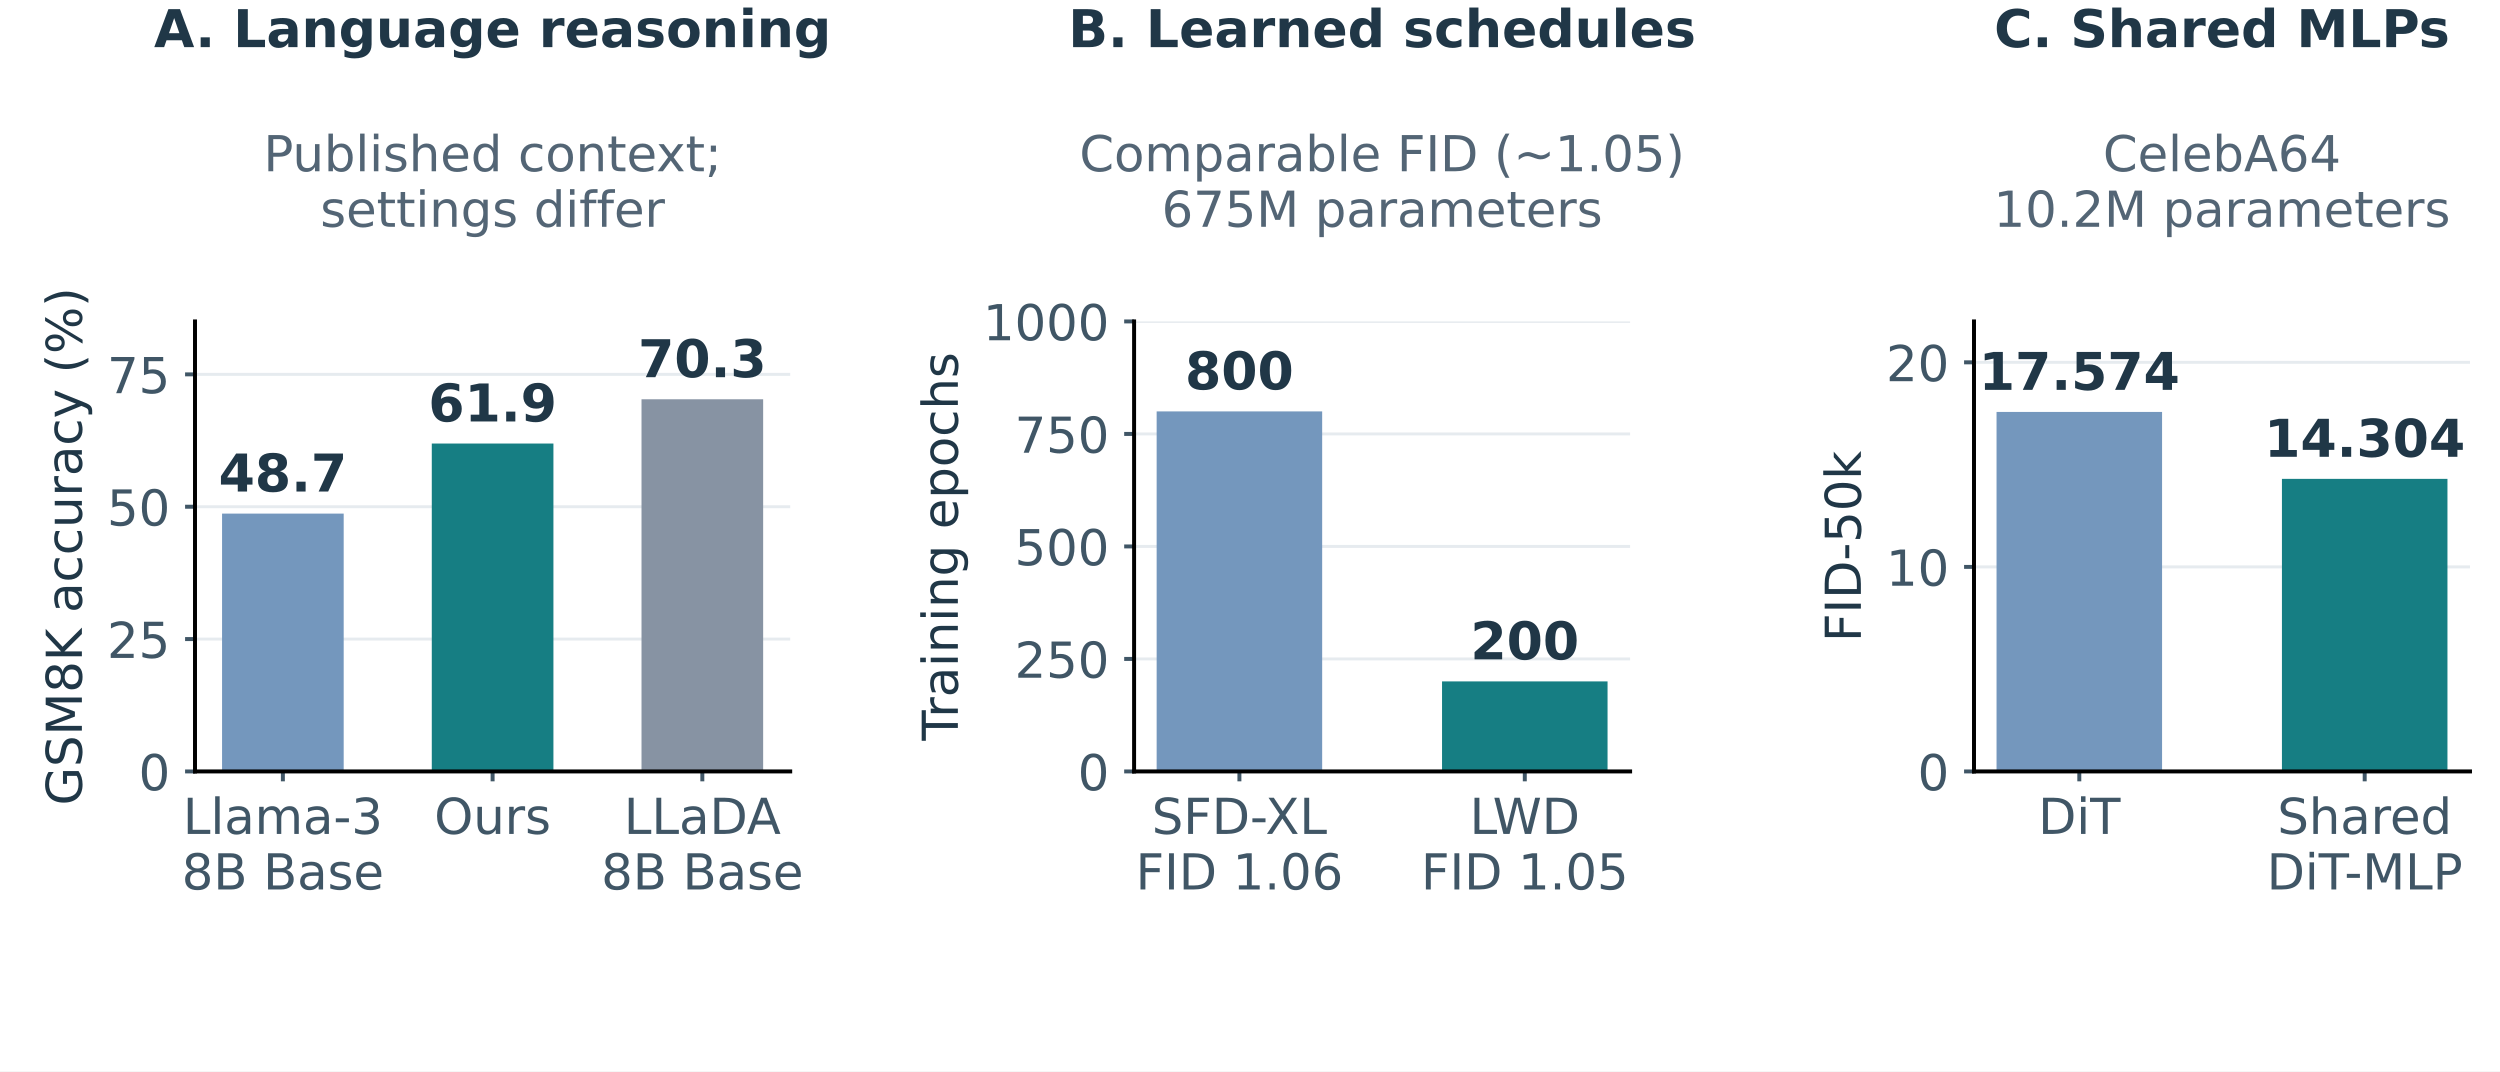
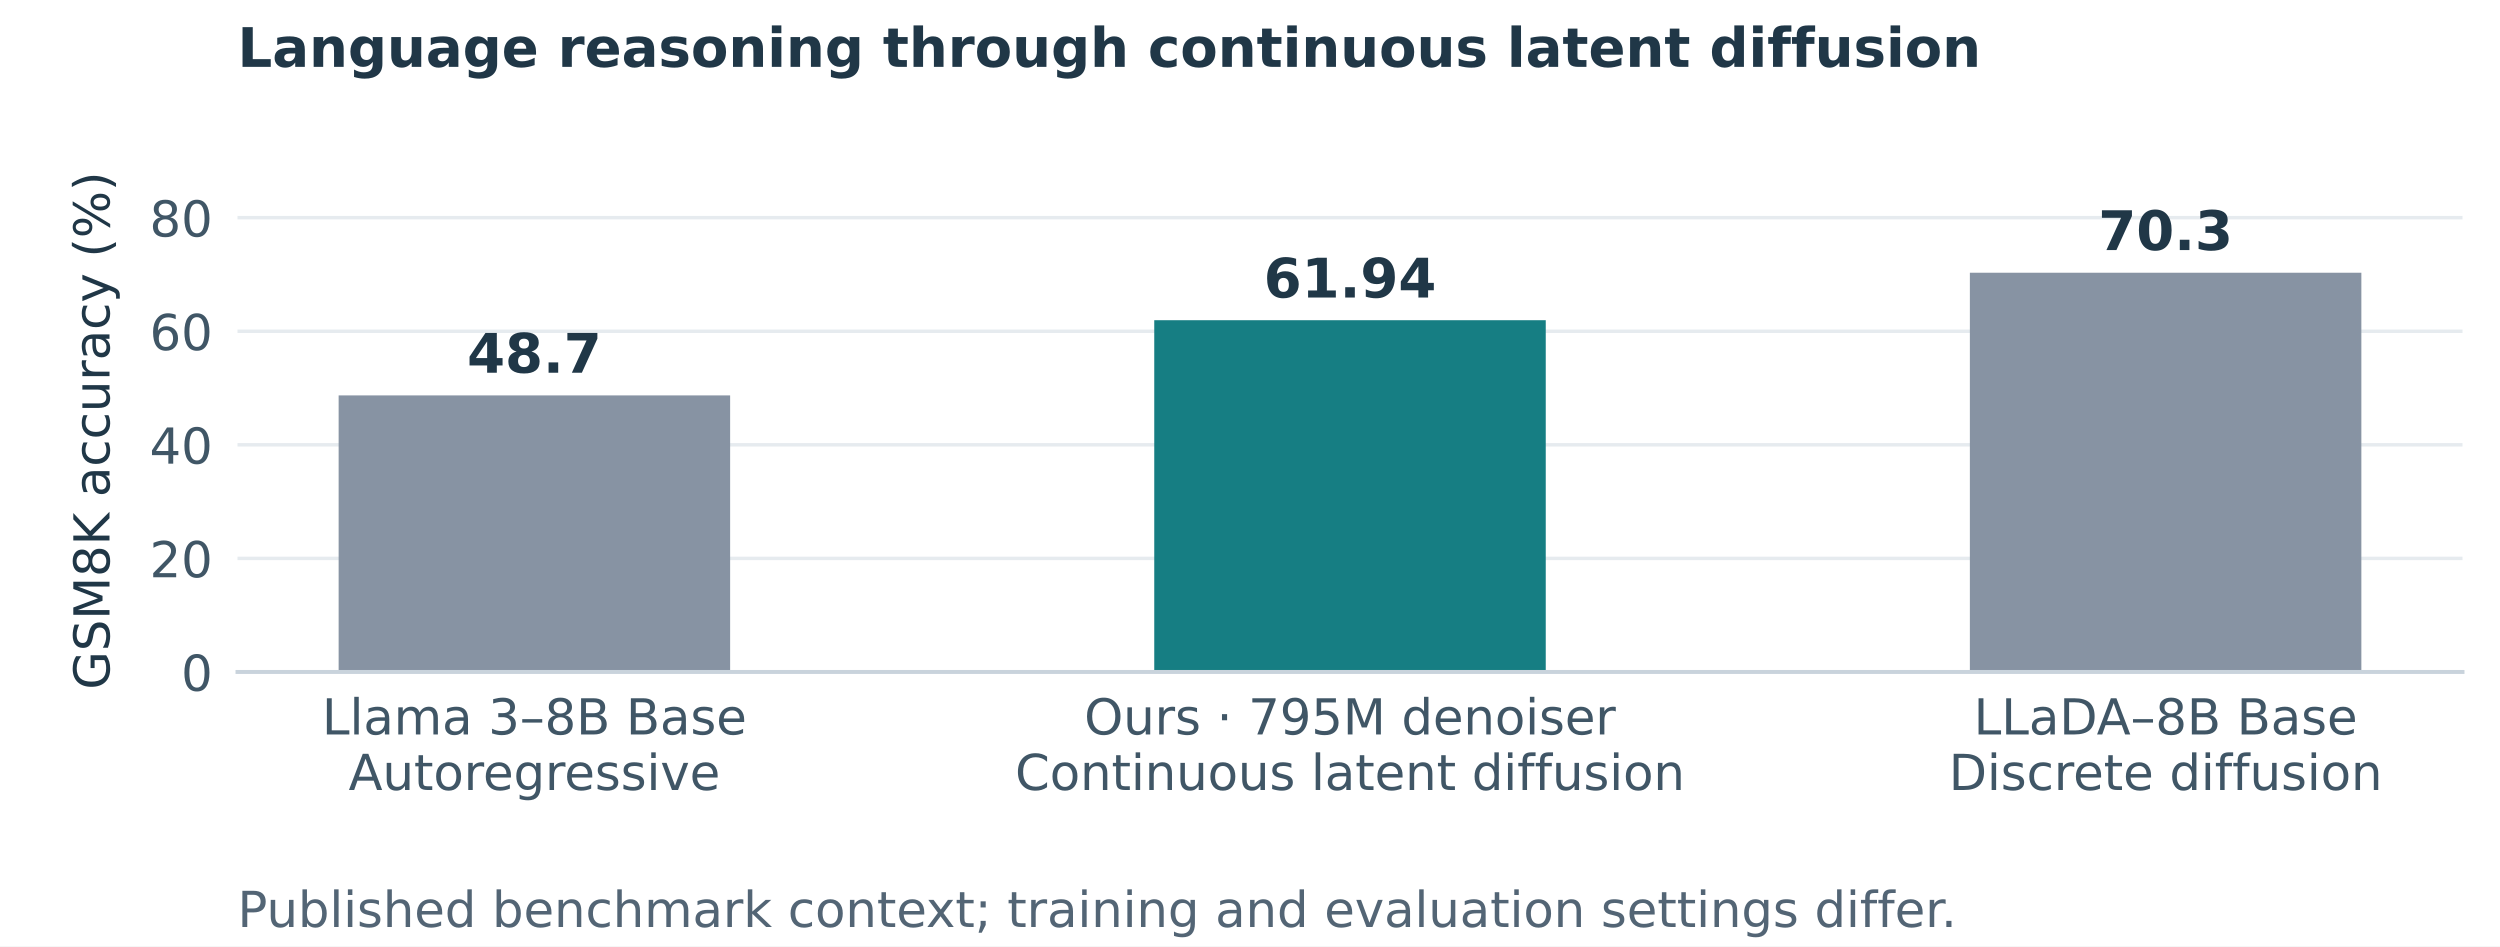
- <svg xmlns="http://www.w3.org/2000/svg" xmlns:xlink="http://www.w3.org/1999/xlink" width="504pt" height="216pt" viewBox="0 0 504 216" version="1.1">
+ <svg xmlns="http://www.w3.org/2000/svg" width="504pt" height="190.8pt" viewBox="0 0 504 190.8" version="1.1">
  <defs>
    <style type="text/css">*{stroke-linejoin: round; stroke-linecap: butt}</style>
  </defs>
  <g id="figure_1">
    <g id="patch_1">
-       <path d="M 0 216  L 504 216  L 504 0  L 0 0  z " style="fill: #ffffff" />
+       <path d="M 0 190.8  L 504 190.8  L 504 0  L 0 0  z " style="fill: #ffffff" />
    </g>
    <g id="axes_1">
      <g id="patch_2">
-         <path d="M 39.312 155.52  L 159.305 155.52  L 159.305 64.8  L 39.312 64.8  z " style="fill: #ffffff" />
+         <path d="M 47.88 135.468  L 496.44 135.468  L 496.44 38.16  L 47.88 38.16  z " style="fill: #ffffff" />
      </g>
      <g id="matplotlib.axis_1">
        <g id="xtick_1">
-           <g id="line2d_1">
-             <defs>
-               <path id="m5fabb7701b" d="M 0 0  L 0 2  " style="stroke: #405666; stroke-width: 0.8" />
-             </defs>
-             <g>
-               <use xlink:href="#m5fabb7701b" x="57.028" y="155.52" style="fill: #405666; stroke: #405666; stroke-width: 0.8" />
-             </g>
-           </g>
+           <g id="line2d_1" />
          <g id="text_1">
-             <text style="font-size: 10px; font-family: 'DejaVu Sans'; fill: #405666" transform="translate(36.86908 168.1184)">Llama-3</text>
-             <text style="font-size: 10px; font-family: 'DejaVu Sans'; fill: #405666" transform="translate(36.65111 179.3162)">8B Base</text>
+             <text style="font-size: 10px; font-family: 'DejaVu Sans'; fill: #405666" transform="translate(64.91154 148.0664)">Llama 3–8B Base</text>
+             <text style="font-size: 10px; font-family: 'DejaVu Sans'; fill: #405666" transform="translate(70.2756 159.2643)">Autoregressive</text>
          </g>
        </g>
        <g id="xtick_2">
-           <g id="line2d_2">
-             <g>
-               <use xlink:href="#m5fabb7701b" x="99.309" y="155.52" style="fill: #405666; stroke: #405666; stroke-width: 0.8" />
-             </g>
-           </g>
+           <g id="line2d_2" />
          <g id="text_2">
-             <text style="font-size: 10px; font-family: 'DejaVu Sans'; text-anchor: middle; fill: #405666" x="99.309" y="168.118" transform="rotate(-0 99.30851 168.1184)">Ours</text>
+             <text style="font-size: 10px; font-family: 'DejaVu Sans'; fill: #405666" transform="translate(218.5764 148.0664)">Ours · 795M denoiser</text>
+             <text style="font-size: 10px; font-family: 'DejaVu Sans'; fill: #405666" transform="translate(204.6498 159.2643)">Continuous latent diffusion</text>
          </g>
        </g>
        <g id="xtick_3">
-           <g id="line2d_3">
-             <g>
-               <use xlink:href="#m5fabb7701b" x="141.589" y="155.52" style="fill: #405666; stroke: #405666; stroke-width: 0.8" />
-             </g>
-           </g>
+           <g id="line2d_3" />
          <g id="text_3">
-             <text style="font-size: 10px; font-family: 'DejaVu Sans'; fill: #405666" transform="translate(125.7706 168.1184)">LLaDA</text>
-             <text style="font-size: 10px; font-family: 'DejaVu Sans'; fill: #405666" transform="translate(121.2128 179.3162)">8B Base</text>
+             <text style="font-size: 10px; font-family: 'DejaVu Sans'; fill: #405666" transform="translate(397.8928 148.0664)">LLaDA–8B Base</text>
+             <text style="font-size: 10px; font-family: 'DejaVu Sans'; fill: #405666" transform="translate(392.8757 159.2643)">Discrete diffusion</text>
          </g>
        </g>
      </g>
      <g id="matplotlib.axis_2">
        <g id="ytick_1">
          <g id="line2d_4">
-             <path d="M 39.312 155.52  L 159.305 155.52  " clip-path="url(#pf1a88e132e)" style="fill: none; stroke: #e6ebef; stroke-width: 0.6; stroke-linecap: square" />
+             <path d="M 47.88 135.468  L 496.44 135.468  " clip-path="url(#paf0221a340)" style="fill: none; stroke: #e6ebef; stroke-width: 0.7; stroke-linecap: square" />
          </g>
-           <g id="line2d_5">
-             <defs>
-               <path id="m71bf10e530" d="M 0 0  L -2 0  " style="stroke: #405666; stroke-width: 0.8" />
-             </defs>
-             <g>
-               <use xlink:href="#m71bf10e530" x="39.312" y="155.52" style="fill: #405666; stroke: #405666; stroke-width: 0.8" />
-             </g>
-           </g>
+           <g id="line2d_5" />
          <g id="text_4">
-             <text style="font-size: 10px; font-family: 'DejaVu Sans'; text-anchor: end; fill: #405666" x="34.312" y="159.319" transform="rotate(-0 34.312 159.3192)">0</text>
+             <text style="font-size: 10px; font-family: 'DejaVu Sans'; text-anchor: end; fill: #405666" x="42.88" y="139.267" transform="rotate(-0 42.88 139.2672)">0</text>
          </g>
        </g>
        <g id="ytick_2">
          <g id="line2d_6">
-             <path d="M 39.312 128.838  L 159.305 128.838  " clip-path="url(#pf1a88e132e)" style="fill: none; stroke: #e6ebef; stroke-width: 0.6; stroke-linecap: square" />
+             <path d="M 47.88 112.572  L 496.44 112.572  " clip-path="url(#paf0221a340)" style="fill: none; stroke: #e6ebef; stroke-width: 0.7; stroke-linecap: square" />
          </g>
-           <g id="line2d_7">
-             <g>
-               <use xlink:href="#m71bf10e530" x="39.312" y="128.838" style="fill: #405666; stroke: #405666; stroke-width: 0.8" />
-             </g>
-           </g>
+           <g id="line2d_7" />
          <g id="text_5">
-             <text style="font-size: 10px; font-family: 'DejaVu Sans'; text-anchor: end; fill: #405666" x="34.312" y="132.637" transform="rotate(-0 34.312 132.6369)">25</text>
+             <text style="font-size: 10px; font-family: 'DejaVu Sans'; text-anchor: end; fill: #405666" x="42.88" y="116.371" transform="rotate(-0 42.88 116.3712)">20</text>
          </g>
        </g>
        <g id="ytick_3">
          <g id="line2d_8">
-             <path d="M 39.312 102.155  L 159.305 102.155  " clip-path="url(#pf1a88e132e)" style="fill: none; stroke: #e6ebef; stroke-width: 0.6; stroke-linecap: square" />
+             <path d="M 47.88 89.676  L 496.44 89.676  " clip-path="url(#paf0221a340)" style="fill: none; stroke: #e6ebef; stroke-width: 0.7; stroke-linecap: square" />
          </g>
-           <g id="line2d_9">
-             <g>
-               <use xlink:href="#m71bf10e530" x="39.312" y="102.155" style="fill: #405666; stroke: #405666; stroke-width: 0.8" />
-             </g>
-           </g>
+           <g id="line2d_9" />
          <g id="text_6">
-             <text style="font-size: 10px; font-family: 'DejaVu Sans'; text-anchor: end; fill: #405666" x="34.312" y="105.955" transform="rotate(-0 34.312 105.9545)">50</text>
+             <text style="font-size: 10px; font-family: 'DejaVu Sans'; text-anchor: end; fill: #405666" x="42.88" y="93.475" transform="rotate(-0 42.88 93.47522)">40</text>
          </g>
        </g>
        <g id="ytick_4">
          <g id="line2d_10">
-             <path d="M 39.312 75.473  L 159.305 75.473  " clip-path="url(#pf1a88e132e)" style="fill: none; stroke: #e6ebef; stroke-width: 0.6; stroke-linecap: square" />
+             <path d="M 47.88 66.78  L 496.44 66.78  " clip-path="url(#paf0221a340)" style="fill: none; stroke: #e6ebef; stroke-width: 0.7; stroke-linecap: square" />
          </g>
-           <g id="line2d_11">
-             <g>
-               <use xlink:href="#m71bf10e530" x="39.312" y="75.473" style="fill: #405666; stroke: #405666; stroke-width: 0.8" />
-             </g>
-           </g>
+           <g id="line2d_11" />
          <g id="text_7">
-             <text style="font-size: 10px; font-family: 'DejaVu Sans'; text-anchor: end; fill: #405666" x="34.312" y="79.272" transform="rotate(-0 34.312 79.27216)">75</text>
+             <text style="font-size: 10px; font-family: 'DejaVu Sans'; text-anchor: end; fill: #405666" x="42.88" y="70.579" transform="rotate(-0 42.88 70.57922)">60</text>
          </g>
        </g>
-         <g id="text_8">
-           <text style="font-size: 10px; font-family: 'DejaVu Sans'; text-anchor: middle; fill: #203747" x="16.507" y="110.16" transform="rotate(-90 16.50731 110.16)">GSM8K accuracy (%)</text>
+         <g id="ytick_5">
+           <g id="line2d_12">
+             <path d="M 47.88 43.884  L 496.44 43.884  " clip-path="url(#paf0221a340)" style="fill: none; stroke: #e6ebef; stroke-width: 0.7; stroke-linecap: square" />
+           </g>
+           <g id="line2d_13" />
+           <g id="text_8">
+             <text style="font-size: 10px; font-family: 'DejaVu Sans'; text-anchor: end; fill: #405666" x="42.88" y="47.683" transform="rotate(-0 42.88 47.68322)">80</text>
+           </g>
+         </g>
+         <g id="text_9">
+           <text style="font-size: 10px; font-family: 'DejaVu Sans'; text-anchor: middle; fill: #203747" x="22.075" y="86.814" transform="rotate(-90 22.07531 86.814)">GSM8K accuracy (%)</text>
        </g>
      </g>
      <g id="patch_3">
-         <path d="M 44.766 155.52  L 69.289 155.52  L 69.289 103.543  L 44.766 103.543  z " clip-path="url(#pf1a88e132e)" style="fill: #7497bd" />
+         <path d="M 68.269 135.468  L 147.195 135.468  L 147.195 79.716  L 68.269 79.716  z " clip-path="url(#paf0221a340)" style="fill: #8793a3" />
      </g>
      <g id="patch_4">
-         <path d="M 87.047 155.52  L 111.57 155.52  L 111.57 89.411  L 87.047 89.411  z " clip-path="url(#pf1a88e132e)" style="fill: #167e83" />
+         <path d="M 232.697 135.468  L 311.623 135.468  L 311.623 64.558  L 232.697 64.558  z " clip-path="url(#paf0221a340)" style="fill: #167e83" />
      </g>
      <g id="patch_5">
-         <path d="M 129.328 155.52  L 153.851 155.52  L 153.851 80.489  L 129.328 80.489  z " clip-path="url(#pf1a88e132e)" style="fill: #8793a3" />
+         <path d="M 397.125 135.468  L 476.051 135.468  L 476.051 54.989  L 397.125 54.989  z " clip-path="url(#paf0221a340)" style="fill: #8793a3" />
      </g>
      <g id="patch_6">
-         <path d="M 39.312 155.52  L 39.312 64.8  " style="fill: none; stroke: #000000; stroke-width: 0.8; stroke-linejoin: miter; stroke-linecap: square" />
-       </g>
-       <g id="patch_7">
-         <path d="M 39.312 155.52  L 159.305 155.52  " style="fill: none; stroke: #000000; stroke-width: 0.8; stroke-linejoin: miter; stroke-linecap: square" />
-       </g>
-       <g id="text_9">
-         <text style="font-weight: 700; font-size: 10.5px; font-family: 'DejaVu Sans'; text-anchor: middle; fill: #203747" x="57.028" y="99.091" transform="rotate(-0 57.02767 99.0911)">48.7</text>
+         <path d="M 47.88 135.468  L 496.44 135.468  " style="fill: none; stroke: #c9d3dc; stroke-width: 0.8; stroke-linejoin: miter; stroke-linecap: square" />
      </g>
      <g id="text_10">
-         <text style="font-weight: 700; font-size: 10.5px; font-family: 'DejaVu Sans'; text-anchor: middle; fill: #203747" x="99.309" y="84.959" transform="rotate(-0 99.30851 84.95917)">61.9</text>
+         <text style="font-weight: 700; font-size: 11px; font-family: 'DejaVu Sans'; text-anchor: middle; fill: #203747" x="107.732" y="75.139" transform="rotate(-0 107.7318 75.13898)">48.7</text>
      </g>
      <g id="text_11">
-         <text style="font-weight: 700; font-size: 10.5px; font-family: 'DejaVu Sans'; text-anchor: middle; fill: #203747" x="141.589" y="76.038" transform="rotate(-0 141.5894 76.03755)">70.3</text>
+         <text style="font-weight: 700; font-size: 11px; font-family: 'DejaVu Sans'; text-anchor: middle; fill: #203747" x="272.16" y="59.981" transform="rotate(-0 272.16 59.9808)">61.94</text>
+       </g>
+       <g id="text_12">
+         <text style="font-weight: 700; font-size: 11px; font-family: 'DejaVu Sans'; text-anchor: middle; fill: #203747" x="436.588" y="50.411" transform="rotate(-0 436.5882 50.4113)">70.3</text>
      </g>
    </g>
-     <g id="axes_2">
-       <g id="patch_8">
-         <path d="M 228.634 155.52  L 328.629 155.52  L 328.629 64.8  L 228.634 64.8  z " style="fill: #ffffff" />
-       </g>
-       <g id="matplotlib.axis_3">
-         <g id="xtick_4">
-           <g id="line2d_12">
-             <g>
-               <use xlink:href="#m5fabb7701b" x="249.864" y="155.52" style="fill: #405666; stroke: #405666; stroke-width: 0.8" />
-             </g>
-           </g>
-           <g id="text_12">
-             <text style="font-size: 10px; font-family: 'DejaVu Sans'; fill: #405666" transform="translate(232.1995 168.1184)">SFD-XL</text>
-             <text style="font-size: 10px; font-family: 'DejaVu Sans'; fill: #405666" transform="translate(228.9417 179.3162)">FID 1.06</text>
-           </g>
-         </g>
-         <g id="xtick_5">
-           <g id="line2d_13">
-             <g>
-               <use xlink:href="#m5fabb7701b" x="307.398" y="155.52" style="fill: #405666; stroke: #405666; stroke-width: 0.8" />
-             </g>
-           </g>
-           <g id="text_13">
-             <text style="font-size: 10px; font-family: 'DejaVu Sans'; fill: #405666" transform="translate(296.275 168.1184)">LWD</text>
-             <text style="font-size: 10px; font-family: 'DejaVu Sans'; fill: #405666" transform="translate(286.4758 179.3162)">FID 1.05</text>
-           </g>
-         </g>
-       </g>
-       <g id="matplotlib.axis_4">
-         <g id="ytick_5">
-           <g id="line2d_14">
-             <path d="M 228.634 155.52  L 328.629 155.52  " clip-path="url(#p29a6c661e6)" style="fill: none; stroke: #e6ebef; stroke-width: 0.6; stroke-linecap: square" />
-           </g>
-           <g id="line2d_15">
-             <g>
-               <use xlink:href="#m71bf10e530" x="228.634" y="155.52" style="fill: #405666; stroke: #405666; stroke-width: 0.8" />
-             </g>
-           </g>
-           <g id="text_14">
-             <text style="font-size: 10px; font-family: 'DejaVu Sans'; text-anchor: end; fill: #405666" x="223.634" y="159.319" transform="rotate(-0 223.6343 159.3192)">0</text>
-           </g>
-         </g>
-         <g id="ytick_6">
-           <g id="line2d_16">
-             <path d="M 228.634 132.84  L 328.629 132.84  " clip-path="url(#p29a6c661e6)" style="fill: none; stroke: #e6ebef; stroke-width: 0.6; stroke-linecap: square" />
-           </g>
-           <g id="line2d_17">
-             <g>
-               <use xlink:href="#m71bf10e530" x="228.634" y="132.84" style="fill: #405666; stroke: #405666; stroke-width: 0.8" />
-             </g>
-           </g>
-           <g id="text_15">
-             <text style="font-size: 10px; font-family: 'DejaVu Sans'; text-anchor: end; fill: #405666" x="223.634" y="136.639" transform="rotate(-0 223.6343 136.6392)">250</text>
-           </g>
-         </g>
-         <g id="ytick_7">
-           <g id="line2d_18">
-             <path d="M 228.634 110.16  L 328.629 110.16  " clip-path="url(#p29a6c661e6)" style="fill: none; stroke: #e6ebef; stroke-width: 0.6; stroke-linecap: square" />
-           </g>
-           <g id="line2d_19">
-             <g>
-               <use xlink:href="#m71bf10e530" x="228.634" y="110.16" style="fill: #405666; stroke: #405666; stroke-width: 0.8" />
-             </g>
-           </g>
-           <g id="text_16">
-             <text style="font-size: 10px; font-family: 'DejaVu Sans'; text-anchor: end; fill: #405666" x="223.634" y="113.959" transform="rotate(-0 223.6343 113.9592)">500</text>
-           </g>
-         </g>
-         <g id="ytick_8">
-           <g id="line2d_20">
-             <path d="M 228.634 87.48  L 328.629 87.48  " clip-path="url(#p29a6c661e6)" style="fill: none; stroke: #e6ebef; stroke-width: 0.6; stroke-linecap: square" />
-           </g>
-           <g id="line2d_21">
-             <g>
-               <use xlink:href="#m71bf10e530" x="228.634" y="87.48" style="fill: #405666; stroke: #405666; stroke-width: 0.8" />
-             </g>
-           </g>
-           <g id="text_17">
-             <text style="font-size: 10px; font-family: 'DejaVu Sans'; text-anchor: end; fill: #405666" x="223.634" y="91.279" transform="rotate(-0 223.6343 91.27922)">750</text>
-           </g>
-         </g>
-         <g id="ytick_9">
-           <g id="line2d_22">
-             <path d="M 228.634 64.8  L 328.629 64.8  " clip-path="url(#p29a6c661e6)" style="fill: none; stroke: #e6ebef; stroke-width: 0.6; stroke-linecap: square" />
-           </g>
-           <g id="line2d_23">
-             <g>
-               <use xlink:href="#m71bf10e530" x="228.634" y="64.8" style="fill: #405666; stroke: #405666; stroke-width: 0.8" />
-             </g>
-           </g>
-           <g id="text_18">
-             <text style="font-size: 10px; font-family: 'DejaVu Sans'; text-anchor: end; fill: #405666" x="223.634" y="68.599" transform="rotate(-0 223.6343 68.59922)">1000</text>
-           </g>
-         </g>
-         <g id="text_19">
-           <text style="font-size: 10px; font-family: 'DejaVu Sans'; text-anchor: middle; fill: #203747" x="193.105" y="110.16" transform="rotate(-90 193.1046 110.16)">Training epochs</text>
-         </g>
-       </g>
-       <g id="patch_9">
-         <path d="M 233.18 155.52  L 266.549 155.52  L 266.549 82.944  L 233.18 82.944  z " clip-path="url(#p29a6c661e6)" style="fill: #7497bd" />
-       </g>
-       <g id="patch_10">
-         <path d="M 290.714 155.52  L 324.083 155.52  L 324.083 137.376  L 290.714 137.376  z " clip-path="url(#p29a6c661e6)" style="fill: #167e83" />
-       </g>
-       <g id="patch_11">
-         <path d="M 228.634 155.52  L 228.634 64.8  " style="fill: none; stroke: #000000; stroke-width: 0.8; stroke-linejoin: miter; stroke-linecap: square" />
-       </g>
-       <g id="patch_12">
-         <path d="M 228.634 155.52  L 328.629 155.52  " style="fill: none; stroke: #000000; stroke-width: 0.8; stroke-linejoin: miter; stroke-linecap: square" />
-       </g>
-       <g id="text_20">
-         <text style="font-weight: 700; font-size: 10.5px; font-family: 'DejaVu Sans'; text-anchor: middle; fill: #203747" x="249.864" y="78.492" transform="rotate(-0 249.8644 78.49233)">800</text>
-       </g>
-       <g id="text_21">
-         <text style="font-weight: 700; font-size: 10.5px; font-family: 'DejaVu Sans'; text-anchor: middle; fill: #203747" x="307.398" y="132.924" transform="rotate(-0 307.3984 132.9243)">200</text>
-       </g>
+     <g id="text_13">
+       <text style="font-weight: 700; font-size: 11px; font-family: 'DejaVu Sans'; text-anchor: start; fill: #203747" x="47.88" y="13.486" transform="rotate(-0 47.88 13.48634)">Language reasoning through continuous latent diffusion</text>
    </g>
-     <g id="axes_3">
-       <g id="patch_13">
-         <path d="M 397.958 155.52  L 497.952 155.52  L 497.952 64.8  L 397.958 64.8  z " style="fill: #ffffff" />
-       </g>
-       <g id="matplotlib.axis_5">
-         <g id="xtick_6">
-           <g id="line2d_24">
-             <g>
-               <use xlink:href="#m5fabb7701b" x="419.188" y="155.52" style="fill: #405666; stroke: #405666; stroke-width: 0.8" />
-             </g>
-           </g>
-           <g id="text_22">
-             <text style="font-size: 10px; font-family: 'DejaVu Sans'; text-anchor: middle; fill: #405666" x="419.188" y="168.118" transform="rotate(-0 419.1879 168.1184)">DiT</text>
-           </g>
-         </g>
-         <g id="xtick_7">
-           <g id="line2d_25">
-             <g>
-               <use xlink:href="#m5fabb7701b" x="476.722" y="155.52" style="fill: #405666; stroke: #405666; stroke-width: 0.8" />
-             </g>
-           </g>
-           <g id="text_23">
-             <text style="font-size: 10px; font-family: 'DejaVu Sans'; fill: #405666" transform="translate(459.1212 168.1184)">Shared</text>
-             <text style="font-size: 10px; font-family: 'DejaVu Sans'; fill: #405666" transform="translate(456.9665 179.3162)">DiT-MLP</text>
-           </g>
-         </g>
-       </g>
-       <g id="matplotlib.axis_6">
-         <g id="ytick_10">
-           <g id="line2d_26">
-             <path d="M 397.958 155.52  L 497.952 155.52  " clip-path="url(#pf6f67be8a0)" style="fill: none; stroke: #e6ebef; stroke-width: 0.6; stroke-linecap: square" />
-           </g>
-           <g id="line2d_27">
-             <g>
-               <use xlink:href="#m71bf10e530" x="397.958" y="155.52" style="fill: #405666; stroke: #405666; stroke-width: 0.8" />
-             </g>
-           </g>
-           <g id="text_24">
-             <text style="font-size: 10px; font-family: 'DejaVu Sans'; text-anchor: end; fill: #405666" x="392.958" y="159.319" transform="rotate(-0 392.9578 159.3192)">0</text>
-           </g>
-         </g>
-         <g id="ytick_11">
-           <g id="line2d_28">
-             <path d="M 397.958 114.284  L 497.952 114.284  " clip-path="url(#pf6f67be8a0)" style="fill: none; stroke: #e6ebef; stroke-width: 0.6; stroke-linecap: square" />
-           </g>
-           <g id="line2d_29">
-             <g>
-               <use xlink:href="#m71bf10e530" x="397.958" y="114.284" style="fill: #405666; stroke: #405666; stroke-width: 0.8" />
-             </g>
-           </g>
-           <g id="text_25">
-             <text style="font-size: 10px; font-family: 'DejaVu Sans'; text-anchor: end; fill: #405666" x="392.958" y="118.083" transform="rotate(-0 392.9578 118.0829)">10</text>
-           </g>
-         </g>
-         <g id="ytick_12">
-           <g id="line2d_30">
-             <path d="M 397.958 73.047  L 497.952 73.047  " clip-path="url(#pf6f67be8a0)" style="fill: none; stroke: #e6ebef; stroke-width: 0.6; stroke-linecap: square" />
-           </g>
-           <g id="line2d_31">
-             <g>
-               <use xlink:href="#m71bf10e530" x="397.958" y="73.047" style="fill: #405666; stroke: #405666; stroke-width: 0.8" />
-             </g>
-           </g>
-           <g id="text_26">
-             <text style="font-size: 10px; font-family: 'DejaVu Sans'; text-anchor: end; fill: #405666" x="392.958" y="76.846" transform="rotate(-0 392.9578 76.84649)">20</text>
-           </g>
-         </g>
-         <g id="text_27">
-           <text style="font-size: 10px; font-family: 'DejaVu Sans'; text-anchor: middle; fill: #203747" x="375.153" y="110.16" transform="rotate(-90 375.1531 110.16)">FID-50k</text>
-         </g>
-       </g>
-       <g id="patch_14">
-         <path d="M 402.503 155.52  L 435.873 155.52  L 435.873 83.051  L 402.503 83.051  z " clip-path="url(#pf6f67be8a0)" style="fill: #7497bd" />
-       </g>
-       <g id="patch_15">
-         <path d="M 460.037 155.52  L 493.407 155.52  L 493.407 96.536  L 460.037 96.536  z " clip-path="url(#pf6f67be8a0)" style="fill: #167e83" />
-       </g>
-       <g id="patch_16">
-         <path d="M 397.958 155.52  L 397.958 64.8  " style="fill: none; stroke: #000000; stroke-width: 0.8; stroke-linejoin: miter; stroke-linecap: square" />
-       </g>
-       <g id="patch_17">
-         <path d="M 397.958 155.52  L 497.952 155.52  " style="fill: none; stroke: #000000; stroke-width: 0.8; stroke-linejoin: miter; stroke-linecap: square" />
-       </g>
-       <g id="text_28">
-         <text style="font-weight: 700; font-size: 10.5px; font-family: 'DejaVu Sans'; text-anchor: middle; fill: #203747" x="419.188" y="78.6" transform="rotate(-0 419.1879 78.59954)">17.574</text>
-       </g>
-       <g id="text_29">
-         <text style="font-weight: 700; font-size: 10.5px; font-family: 'DejaVu Sans'; text-anchor: middle; fill: #203747" x="476.722" y="92.084" transform="rotate(-0 476.7219 92.08383)">14.304</text>
-       </g>
-     </g>
-     <g id="text_30">
-       <text style="font-weight: 700; font-size: 10.5px; font-family: 'DejaVu Sans'; text-anchor: middle; fill: #203747" x="99.309" y="9.504" transform="rotate(-0 99.30851 9.504)">A. Language reasoning</text>
-     </g>
-     <g id="text_31">
-       <text style="font-size: 10px; font-family: 'DejaVu Sans'; fill: #536575" transform="translate(53.11632 34.52847)">Published context;</text>
-       <text style="font-size: 10px; font-family: 'DejaVu Sans'; fill: #536575" transform="translate(64.56554 45.72628)">settings differ</text>
-     </g>
-     <g id="text_32">
-       <text style="font-weight: 700; font-size: 10.5px; font-family: 'DejaVu Sans'; text-anchor: middle; fill: #203747" x="278.631" y="9.504" transform="rotate(-0 278.6314 9.504)">B. Learned schedules</text>
-     </g>
-     <g id="text_33">
-       <text style="font-size: 10px; font-family: 'DejaVu Sans'; fill: #536575" transform="translate(217.6095 34.52847)">Comparable FID (~1.05)</text>
-       <text style="font-size: 10px; font-family: 'DejaVu Sans'; fill: #536575" transform="translate(234.183 45.72628)">675M parameters</text>
-     </g>
-     <g id="text_34">
-       <text style="font-weight: 700; font-size: 10.5px; font-family: 'DejaVu Sans'; text-anchor: middle; fill: #203747" x="447.955" y="9.504" transform="rotate(-0 447.9549 9.504)">C. Shared MLPs</text>
-     </g>
-     <g id="text_35">
-       <text style="font-size: 10px; font-family: 'DejaVu Sans'; fill: #536575" transform="translate(423.9643 34.52847)">CelebA64</text>
-       <text style="font-size: 10px; font-family: 'DejaVu Sans'; fill: #536575" transform="translate(401.9174 45.72628)">10.2M parameters</text>
+     <g id="text_14">
+       <text style="font-size: 10px; font-family: 'DejaVu Sans'; text-anchor: start; fill: #536575" x="47.88" y="186.881" transform="rotate(-0 47.88 186.8814)">Published benchmark context; training and evaluation settings differ.</text>
    </g>
  </g>
  <defs>
-     <clipPath id="pf1a88e132e">
-       <rect x="39.312" y="64.8" width="119.993" height="90.72" />
-     </clipPath>
-     <clipPath id="p29a6c661e6">
-       <rect x="228.634" y="64.8" width="99.994" height="90.72" />
-     </clipPath>
-     <clipPath id="pf6f67be8a0">
-       <rect x="397.958" y="64.8" width="99.994" height="90.72" />
+     <clipPath id="paf0221a340">
+       <rect x="47.88" y="38.16" width="448.56" height="97.308" />
    </clipPath>
  </defs>
</svg>
